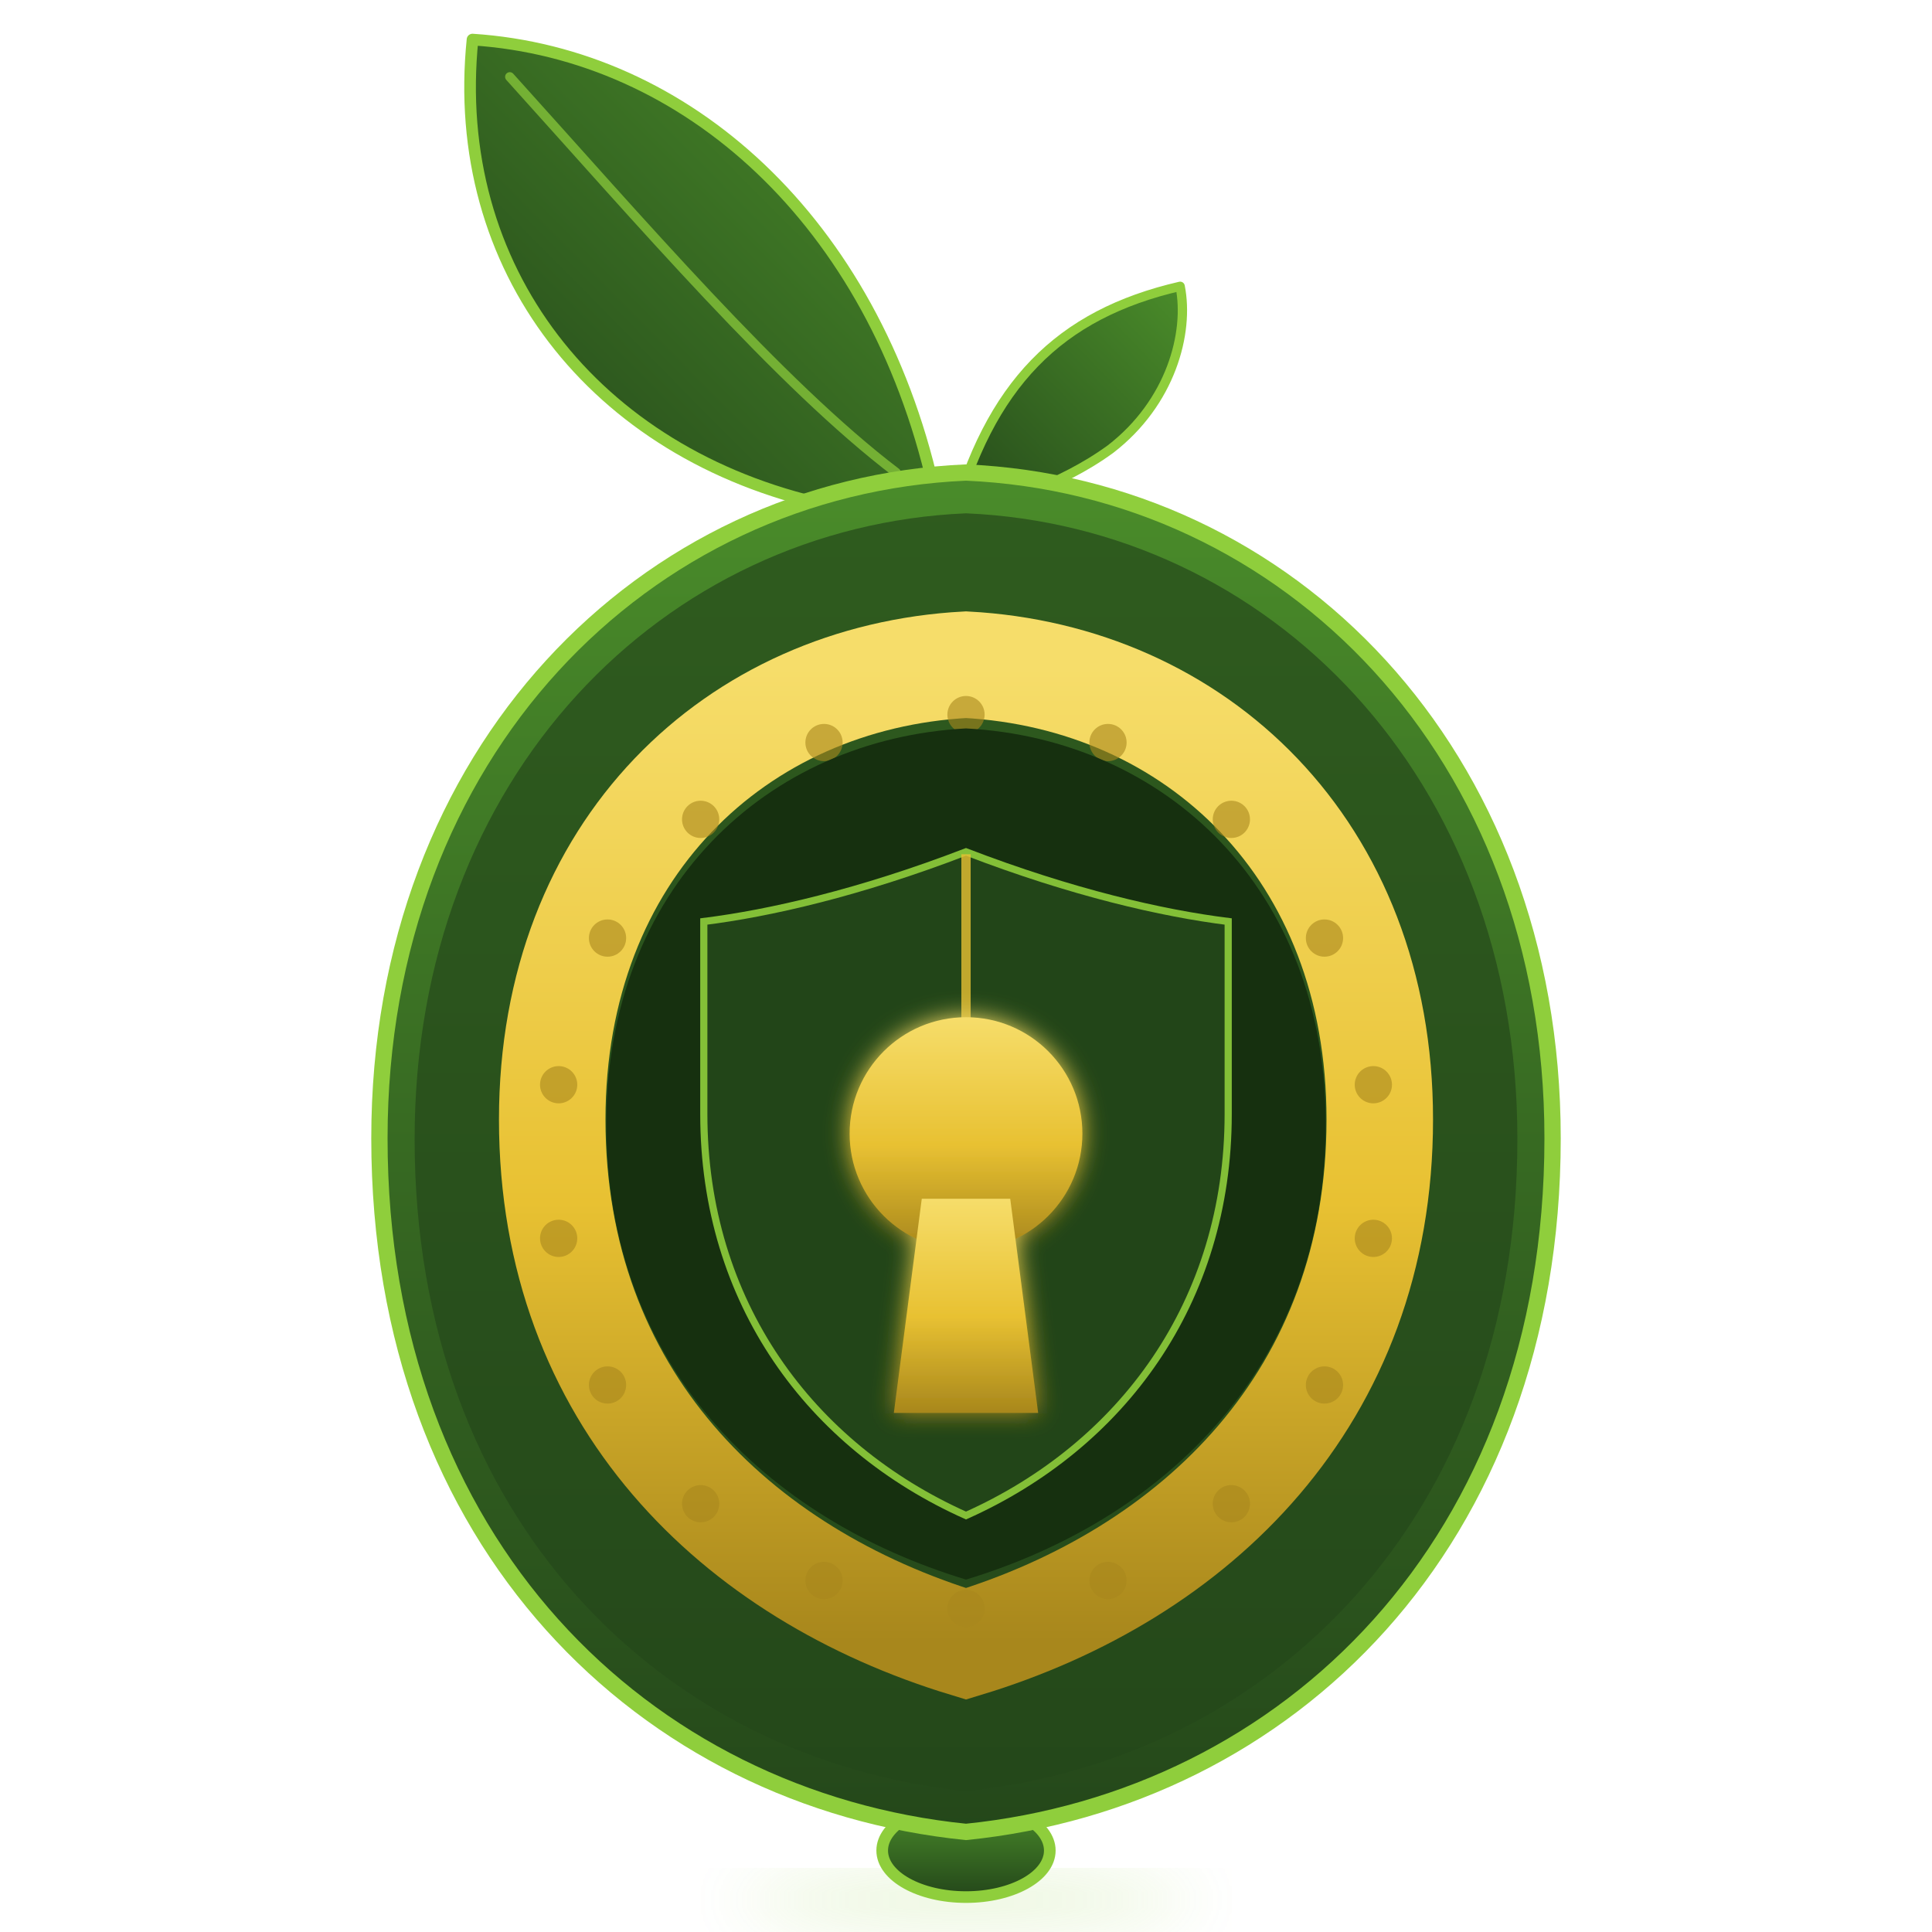
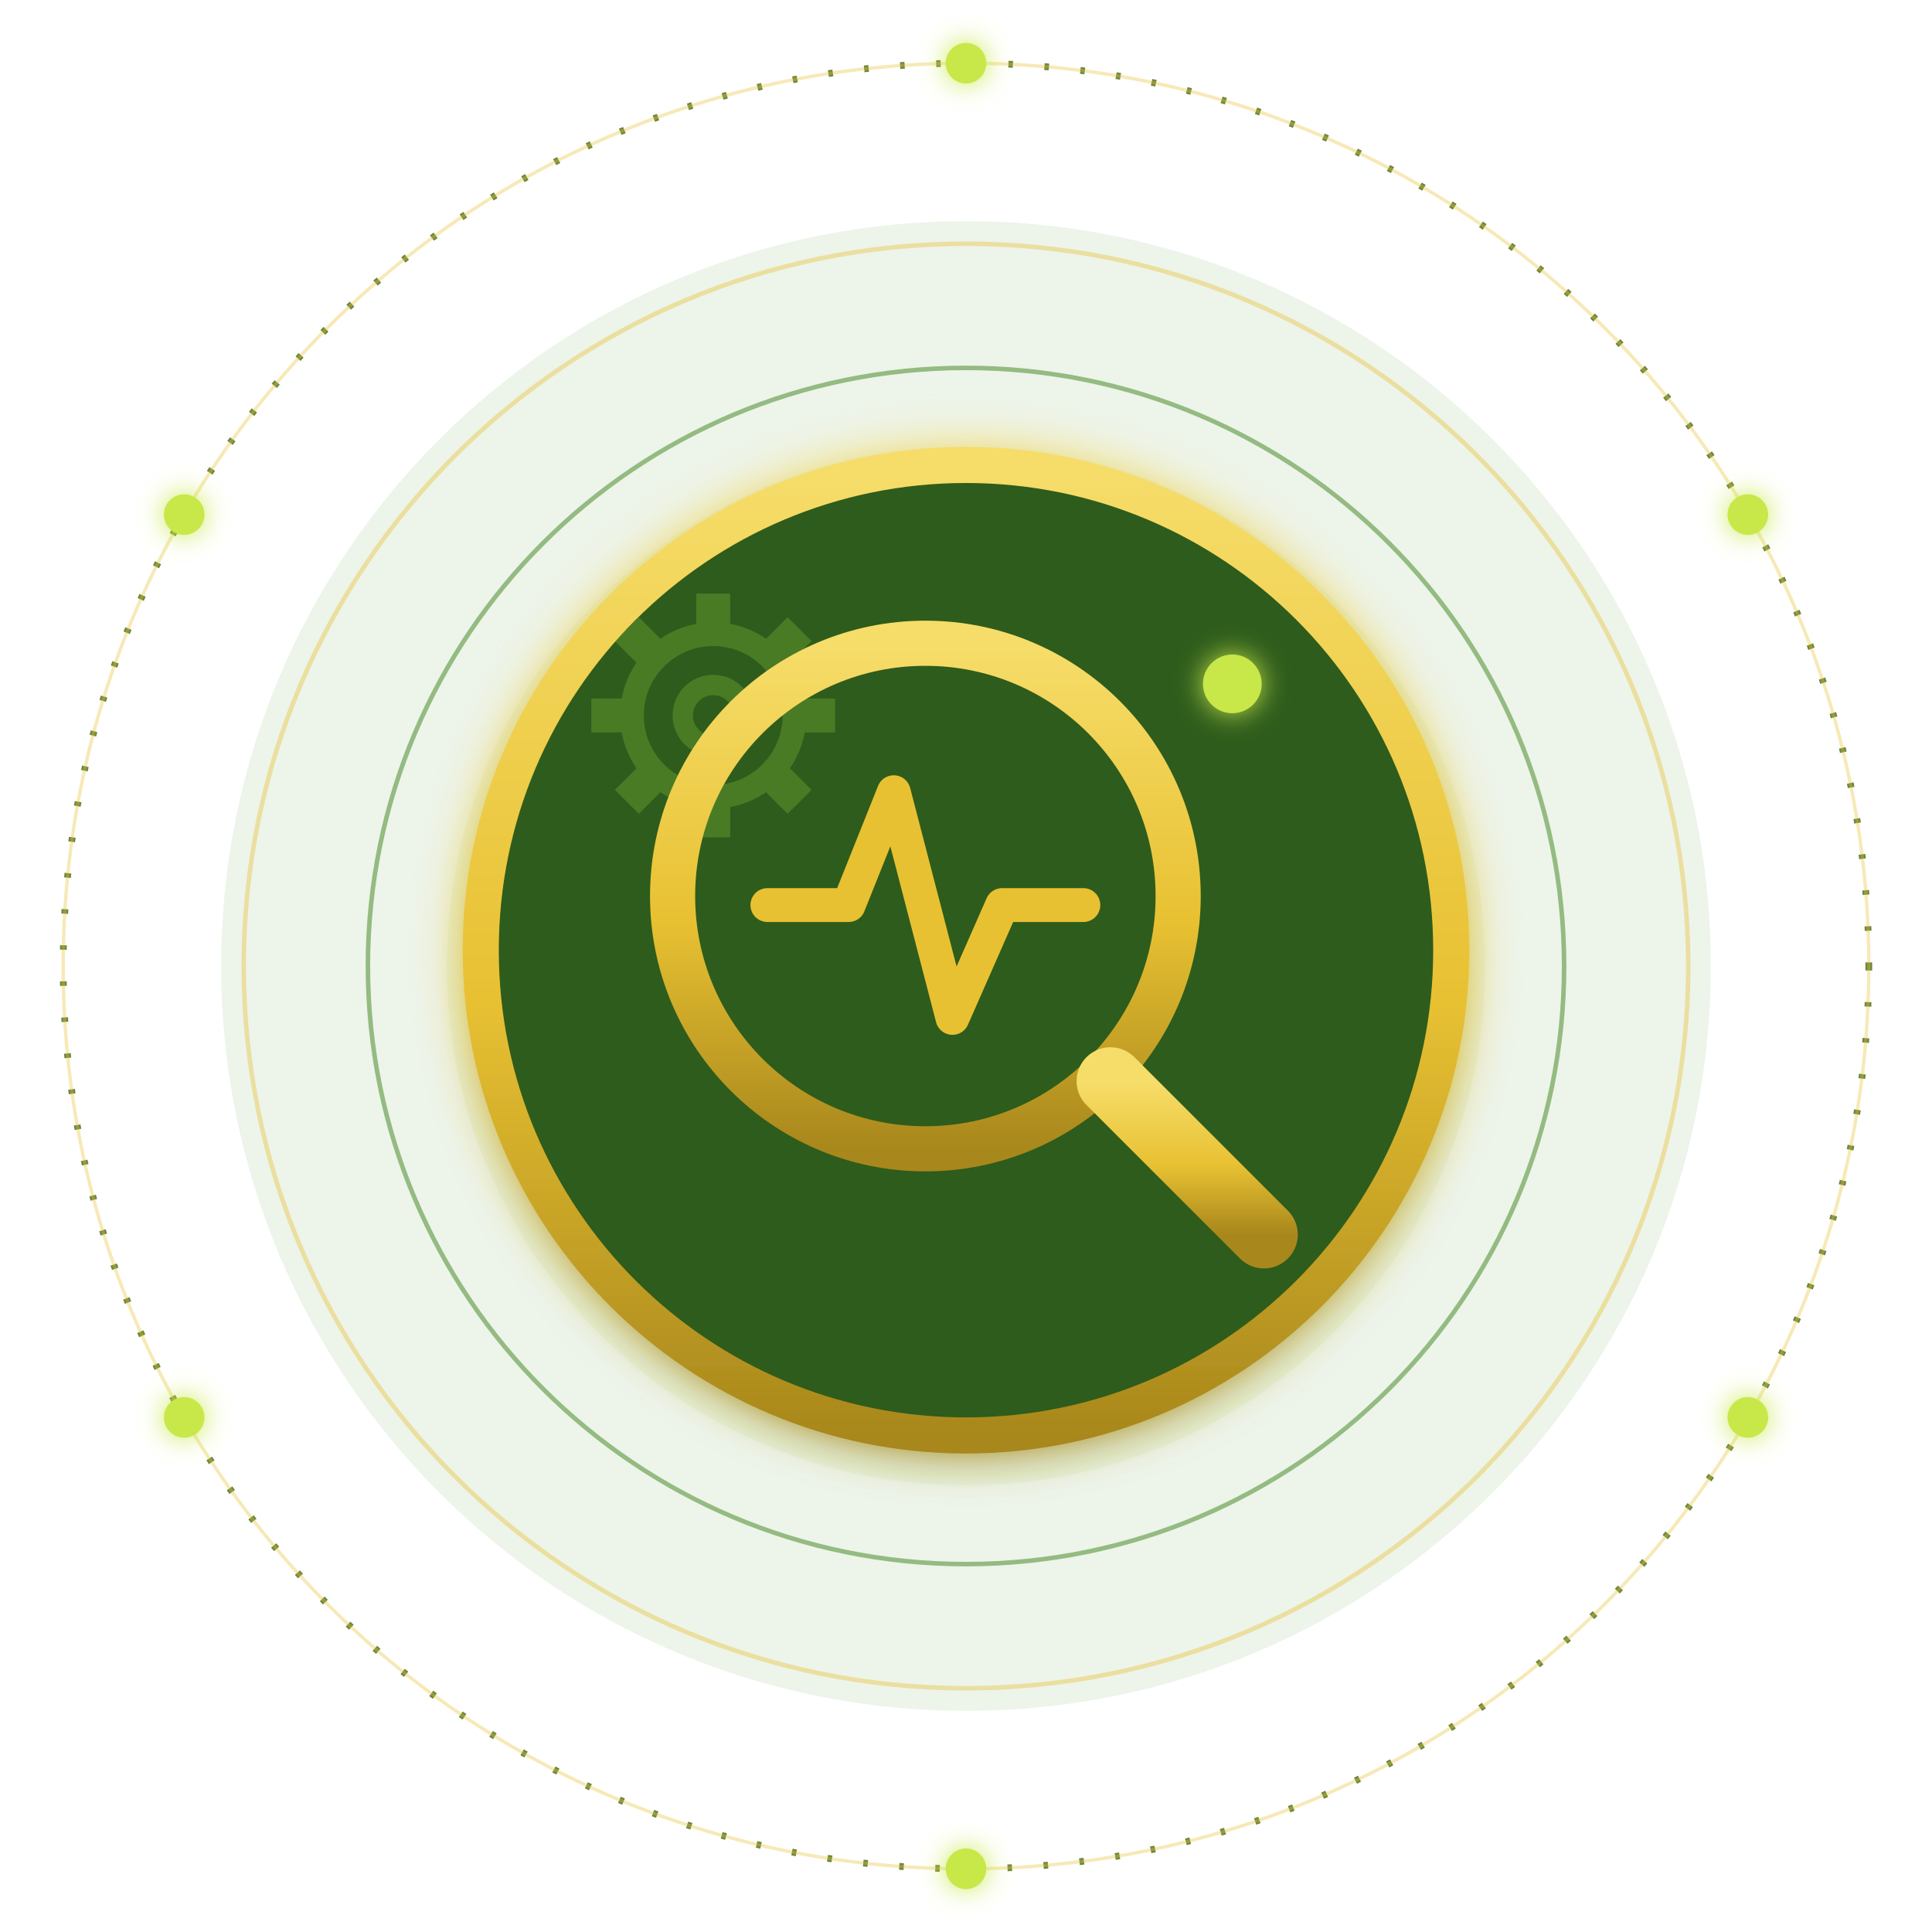
- <svg xmlns="http://www.w3.org/2000/svg" width="830" height="830" viewBox="-415 -495 830 830">
+ <svg xmlns="http://www.w3.org/2000/svg" width="856" height="856" viewBox="84 84 856 856">
  <defs>
-     <radialGradient id="bggX" cx="50%" cy="45%" r="72%">
-       <stop offset="0%" stop-color="#0b1508" />
-       <stop offset="100%" stop-color="#050a04" />
-     </radialGradient>
-     <linearGradient id="goldgX" x1="0" y1="0" x2="0" y2="1">
-       <stop offset="0%" stop-color="#f6dd6a" />
-       <stop offset="55%" stop-color="#e8c132" />
-       <stop offset="100%" stop-color="#a8871c" />
-     </linearGradient>
-     <linearGradient id="bodygX" x1="0" y1="0" x2="0" y2="1">
-       <stop offset="0%" stop-color="#4a8c2a" />
-       <stop offset="100%" stop-color="#24471a" />
-     </linearGradient>
-     <linearGradient id="leafgX" x1="0" y1="1" x2="1" y2="0">
-       <stop offset="0%" stop-color="#24471a" />
-       <stop offset="100%" stop-color="#4a8c2a" />
-     </linearGradient>
-     <linearGradient id="textgX" x1="0" y1="0" x2="0" y2="1">
-       <stop offset="0%" stop-color="#4a8c2a" />
-       <stop offset="100%" stop-color="#16300f" />
-     </linearGradient>
-     <filter id="glowX" x="-150%" y="-150%" width="400%" height="400%">
-       <feGaussianBlur stdDeviation="5" result="b" />
+     <filter id="glow" x="-150%" y="-150%" width="400%" height="400%">
+       <feGaussianBlur stdDeviation="6" result="b" />
      <feMerge>
        <feMergeNode in="b" />
        <feMergeNode in="SourceGraphic" />
      </feMerge>
    </filter>
-     <filter id="blur18X">
-       <feGaussianBlur stdDeviation="18" />
+     <filter id="softglow" x="-80%" y="-80%" width="260%" height="260%">
+       <feGaussianBlur stdDeviation="10" result="b" />
+       <feMerge>
+         <feMergeNode in="b" />
+         <feMergeNode in="SourceGraphic" />
+       </feMerge>
    </filter>
+     <radialGradient id="bgg" cx="50%" cy="42%" r="75%">
+       <stop offset="0%" stop-color="#0b1508" />
+       <stop offset="100%" stop-color="#050a04" />
+     </radialGradient>
+     <linearGradient id="goldg" x1="0" y1="0" x2="0" y2="1">
+       <stop offset="0%" stop-color="#f6dd6a" />
+       <stop offset="55%" stop-color="#e8c132" />
+       <stop offset="100%" stop-color="#a8871c" />
+     </linearGradient>
  </defs>
-   <g>
-     <ellipse cx="0" cy="322" rx="95" ry="12" fill="#8fce3c" opacity="0.35" filter="url(#blur18X)" />
-     <path d="M-6,-270 C 10,-330 40,-360 92,-372 C 96,-352 88,-322 62,-302 C 40,-286 16,-280 -6,-270 Z" fill="url(#leafgX)" stroke="#8fce3c" stroke-width="4" stroke-linejoin="round" />
-     <path d="M-14,-286 C -40,-400 -120,-472 -212,-478 C -222,-380 -160,-300 -60,-278 C -44,-276 -26,-278 -14,-286 Z" fill="url(#leafgX)" stroke="#8fce3c" stroke-width="5" stroke-linejoin="round" />
-     <path d="M-30,-292 C -80,-330 -140,-400 -196,-462" fill="none" stroke="#8fce3c" stroke-width="4" opacity="0.7" stroke-linecap="round" />
-     <ellipse cx="0" cy="300" rx="36" ry="20" fill="url(#bodygX)" stroke="#8fce3c" stroke-width="5" />
-     <path d="M0,-292 C 138,-286 252,-172 252,-6 C 252,168 138,278 0,292 C -138,278 -252,168 -252,-6 C -252,-172 -138,-286 0,-292 Z" fill="url(#bodygX)" stroke="#8fce3c" stroke-width="7" />
-     <path d="M0,-292 C 138,-286 252,-172 252,-6 C 252,168 138,278 0,292 C -138,278 -252,168 -252,-6 C -252,-172 -138,-286 0,-292 Z" transform="scale(0.94)" fill="#24471a" opacity="0.7" />
-     <path d="M0,-238 C 112,-232 202,-148 202,-16 C 202,120 112,206 0,240 C -112,206 -202,120 -202,-16 C -202,-148 -112,-232 0,-238 Z" transform="scale(0.88)" fill="none" stroke="url(#goldgX)" stroke-width="52" />
-     <circle cx="0" cy="-188" r="8" fill="#a8871c" opacity="0.6" />
-     <circle cx="61" cy="-176" r="8" fill="#a8871c" opacity="0.6" />
-     <circle cx="114" cy="-143" r="8" fill="#a8871c" opacity="0.6" />
-     <circle cx="154" cy="-92" r="8" fill="#a8871c" opacity="0.6" />
-     <circle cx="175" cy="-29" r="8" fill="#a8871c" opacity="0.6" />
-     <circle cx="175" cy="37" r="8" fill="#a8871c" opacity="0.6" />
-     <circle cx="154" cy="100" r="8" fill="#a8871c" opacity="0.6" />
-     <circle cx="114" cy="151" r="8" fill="#a8871c" opacity="0.6" />
-     <circle cx="61" cy="184" r="8" fill="#a8871c" opacity="0.6" />
-     <circle cx="0" cy="196" r="8" fill="#a8871c" opacity="0.6" />
-     <circle cx="-61" cy="184" r="8" fill="#a8871c" opacity="0.6" />
-     <circle cx="-114" cy="151" r="8" fill="#a8871c" opacity="0.6" />
-     <circle cx="-154" cy="100" r="8" fill="#a8871c" opacity="0.6" />
-     <circle cx="-175" cy="37" r="8" fill="#a8871c" opacity="0.6" />
-     <circle cx="-175" cy="-29" r="8" fill="#a8871c" opacity="0.6" />
-     <circle cx="-154" cy="-92" r="8" fill="#a8871c" opacity="0.6" />
-     <circle cx="-114" cy="-143" r="8" fill="#a8871c" opacity="0.6" />
-     <circle cx="-61" cy="-176" r="8" fill="#a8871c" opacity="0.6" />
-     <path d="M0,-238 C 112,-232 202,-148 202,-16 C 202,120 112,206 0,240 C -112,206 -202,120 -202,-16 C -202,-148 -112,-232 0,-238 Z" transform="scale(0.765)" fill="#16300f" />
-     <path d="M0,-158 C 52,-138 96,-128 128,-124 L 128,-30 C 128,62 76,132 0,166 C -76,132 -128,62 -128,-30 L -128,-124 C -96,-128 -52,-138 0,-158 Z" fill="#24471a" stroke="#8fce3c" stroke-width="3.5" opacity="0.9" transform="translate(0,10) scale(0.88)" />
-     <line x1="0" y1="-128" x2="0" y2="-56" stroke="#e8c132" stroke-width="4" opacity="0.8" />
-     <g filter="url(#glowX)">
-       <circle cx="0" cy="-8" r="50" fill="url(#goldgX)" />
-       <path d="M-19,20 L-31,112 L31,112 L19,20 Z" fill="url(#goldgX)" />
+   <circle cx="512" cy="512" r="330" fill="#4a8c2a" opacity="0.10" />
+   <circle cx="512" cy="512" r="230" fill="#8fce3c" opacity="0.08" />
+   <circle cx="512" cy="512" r="400" fill="none" stroke="#5a7a2a" stroke-width="3" stroke-dasharray="2 14" opacity="0.9" />
+   <circle cx="512" cy="512" r="400" fill="none" stroke="#e8c132" stroke-width="1.5" opacity="0.35" />
+   <circle cx="512.0" cy="112.0" r="9" fill="#c8e84a" filter="url(#glow)" />
+   <circle cx="858.4" cy="312.0" r="9" fill="#c8e84a" filter="url(#glow)" />
+   <circle cx="858.4" cy="712.0" r="9" fill="#c8e84a" filter="url(#glow)" />
+   <circle cx="512.0" cy="912.0" r="9" fill="#c8e84a" filter="url(#glow)" />
+   <circle cx="165.6" cy="712.0" r="9" fill="#c8e84a" filter="url(#glow)" />
+   <circle cx="165.6" cy="312.0" r="9" fill="#c8e84a" filter="url(#glow)" />
+   <circle cx="512" cy="512" r="320" fill="none" stroke="#e8c132" stroke-width="2" opacity="0.4" />
+   <circle cx="512" cy="512" r="265" fill="none" stroke="#4a8c2a" stroke-width="2" opacity="0.55" />
+   <g transform="translate(512,505)">
+     <g filter="url(#softglow)">
+       <circle r="215" fill="#2f5c1a" stroke="url(#goldg)" stroke-width="16" />
    </g>
+     <g transform="translate(-112,-104) scale(1.5)" opacity="0.28">
+       <circle r="24" fill="none" stroke="#8fce3c" stroke-width="7" />
+       <circle r="9" fill="none" stroke="#8fce3c" stroke-width="6" />
+       <line x1="24.0" y1="0.0" x2="36.0" y2="0.0" stroke="#8fce3c" stroke-width="10" />
+       <line x1="17.0" y1="17.0" x2="25.5" y2="25.5" stroke="#8fce3c" stroke-width="10" />
+       <line x1="0.0" y1="24.0" x2="0.0" y2="36.0" stroke="#8fce3c" stroke-width="10" />
+       <line x1="-17.0" y1="17.0" x2="-25.5" y2="25.5" stroke="#8fce3c" stroke-width="10" />
+       <line x1="-24.0" y1="0.0" x2="-36.0" y2="0.0" stroke="#8fce3c" stroke-width="10" />
+       <line x1="-17.0" y1="-17.0" x2="-25.5" y2="-25.5" stroke="#8fce3c" stroke-width="10" />
+       <line x1="-0.0" y1="-24.0" x2="-0.0" y2="-36.0" stroke="#8fce3c" stroke-width="10" />
+       <line x1="17.0" y1="-17.0" x2="25.5" y2="-25.5" stroke="#8fce3c" stroke-width="10" />
+     </g>
+     <g transform="translate(-18,-24)">
+       <circle cx="0" cy="0" r="112" fill="none" stroke="url(#goldg)" stroke-width="20" />
+       <path d="M-70,4 L-34,4 L-14,-46 L12,54 L34,4 L70,4" fill="none" stroke="#e8c132" stroke-width="15" stroke-linecap="round" stroke-linejoin="round" />
+       <line x1="82" y1="82" x2="150" y2="150" stroke="url(#goldg)" stroke-width="30" stroke-linecap="round" />
+     </g>
+     <circle cx="118" cy="-118" r="13" fill="#c8e84a" filter="url(#glow)" />
  </g>
</svg>
